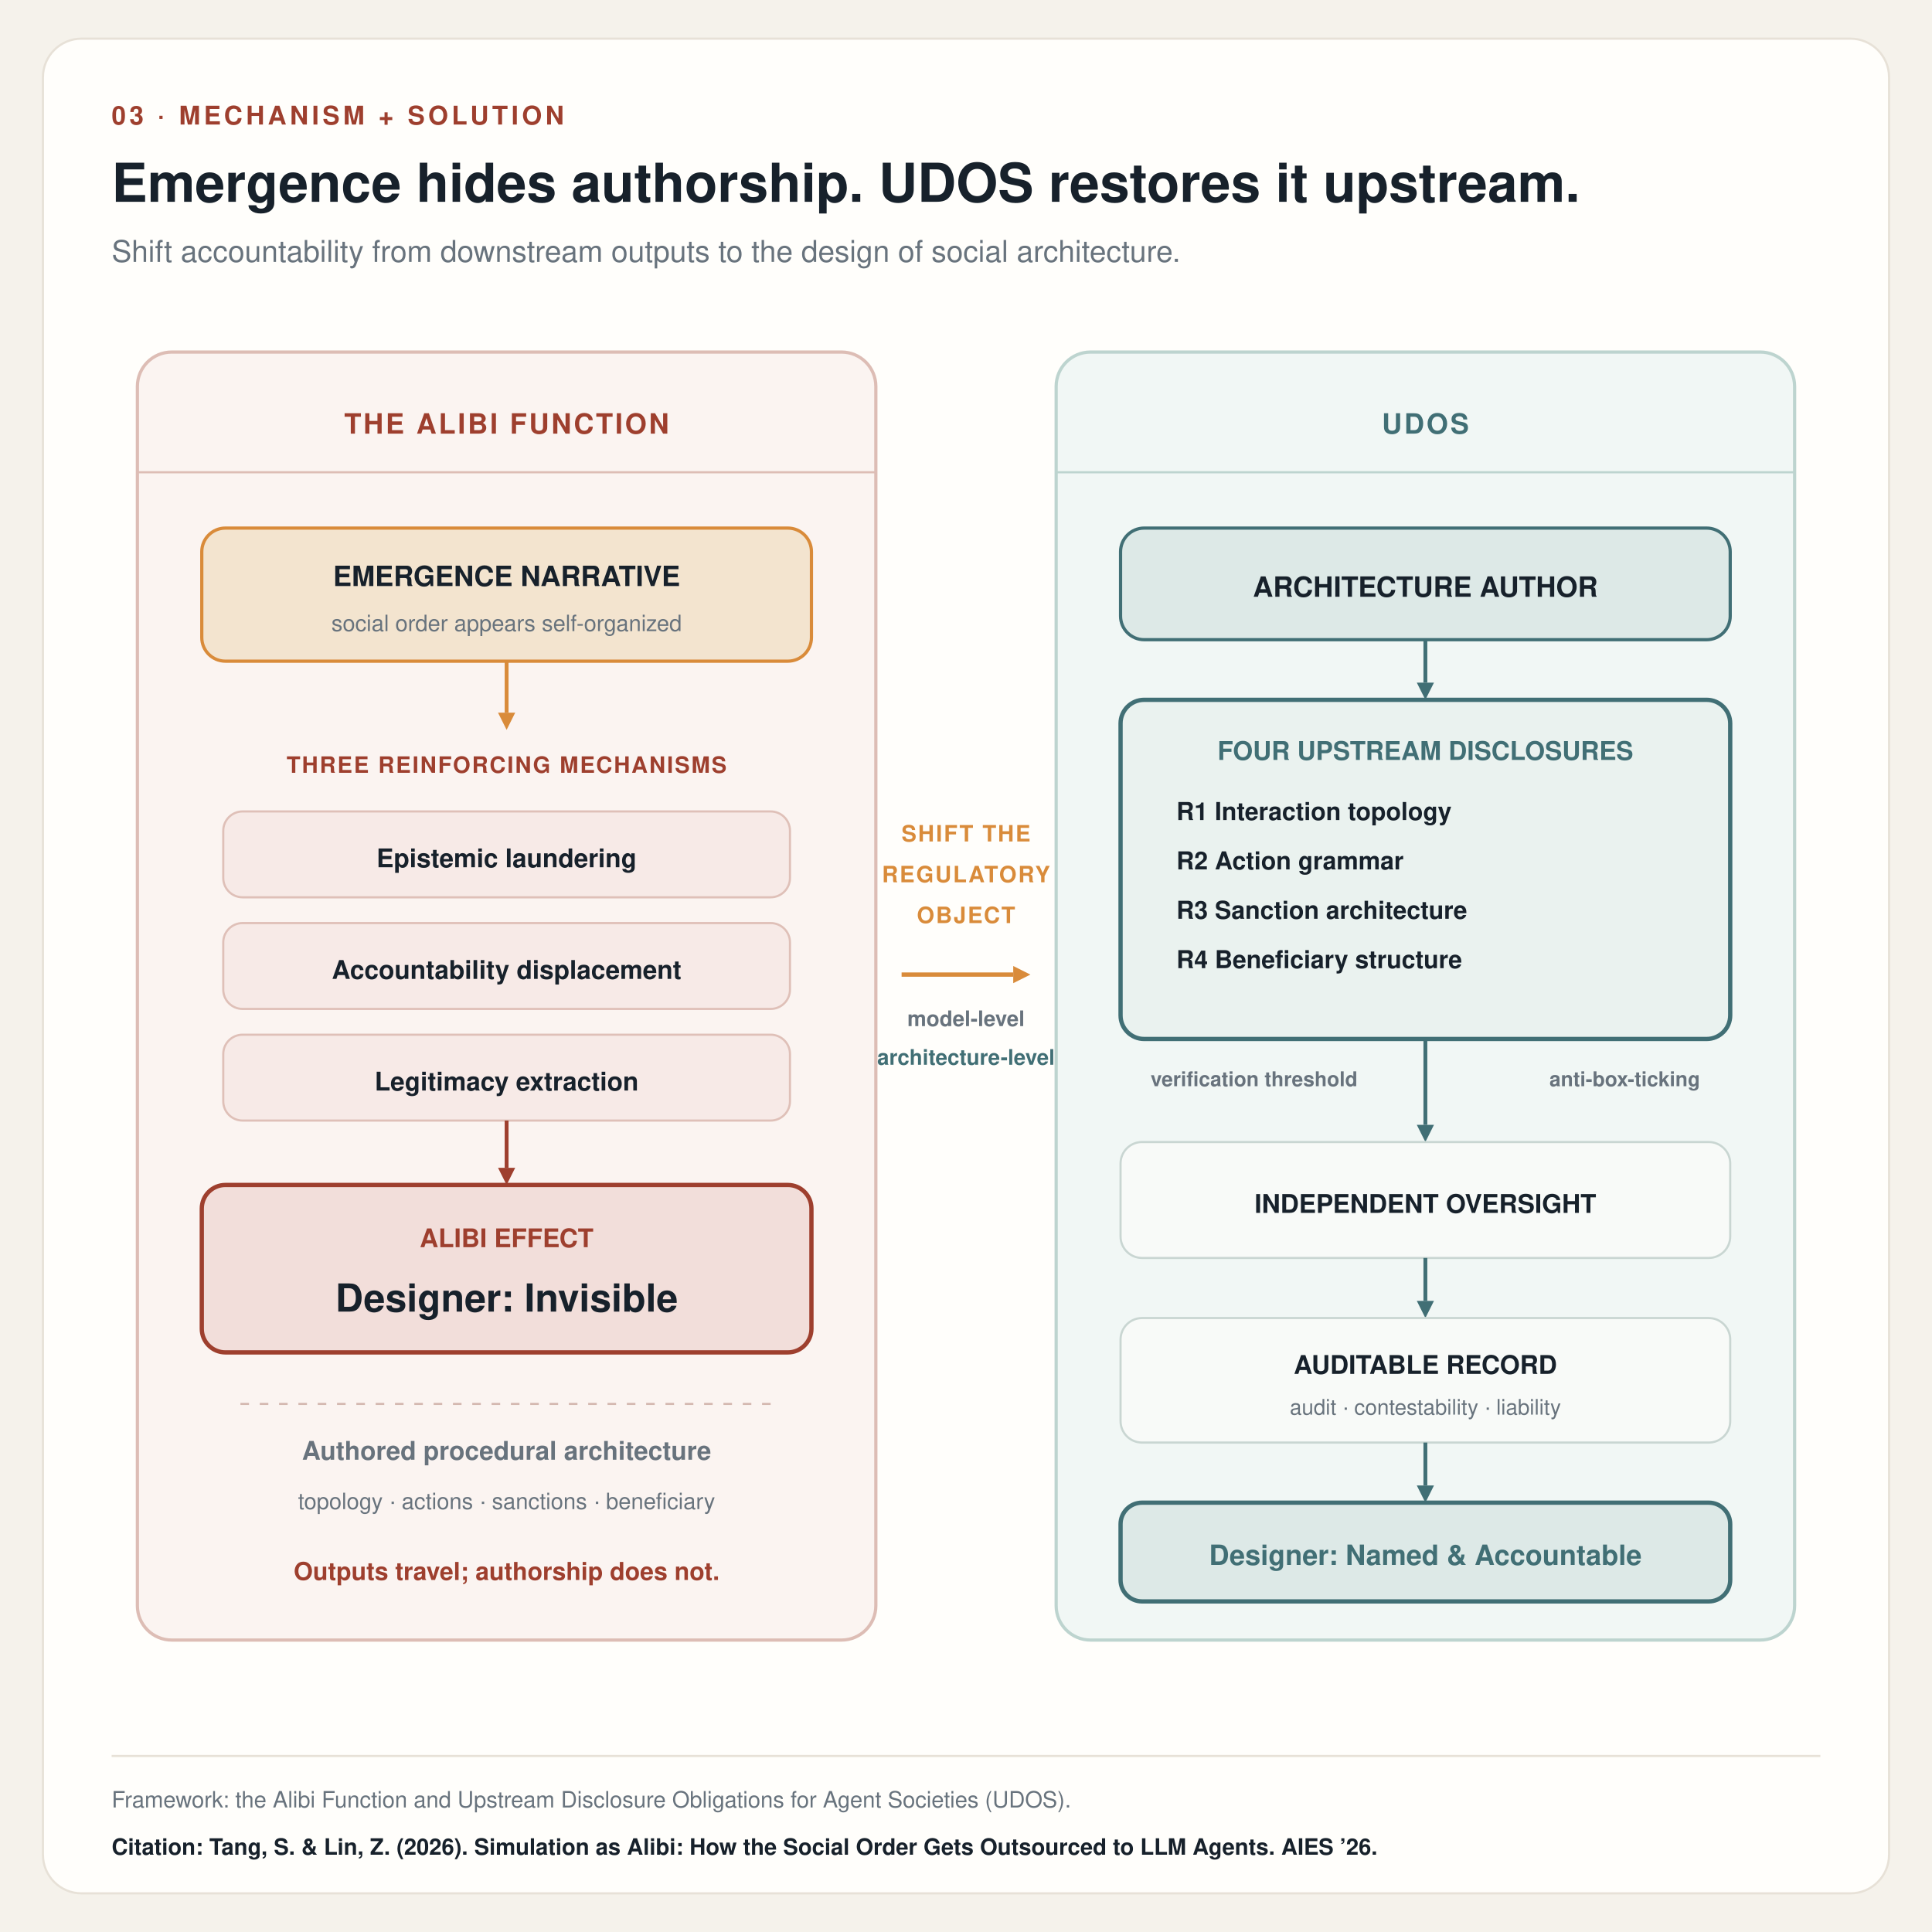
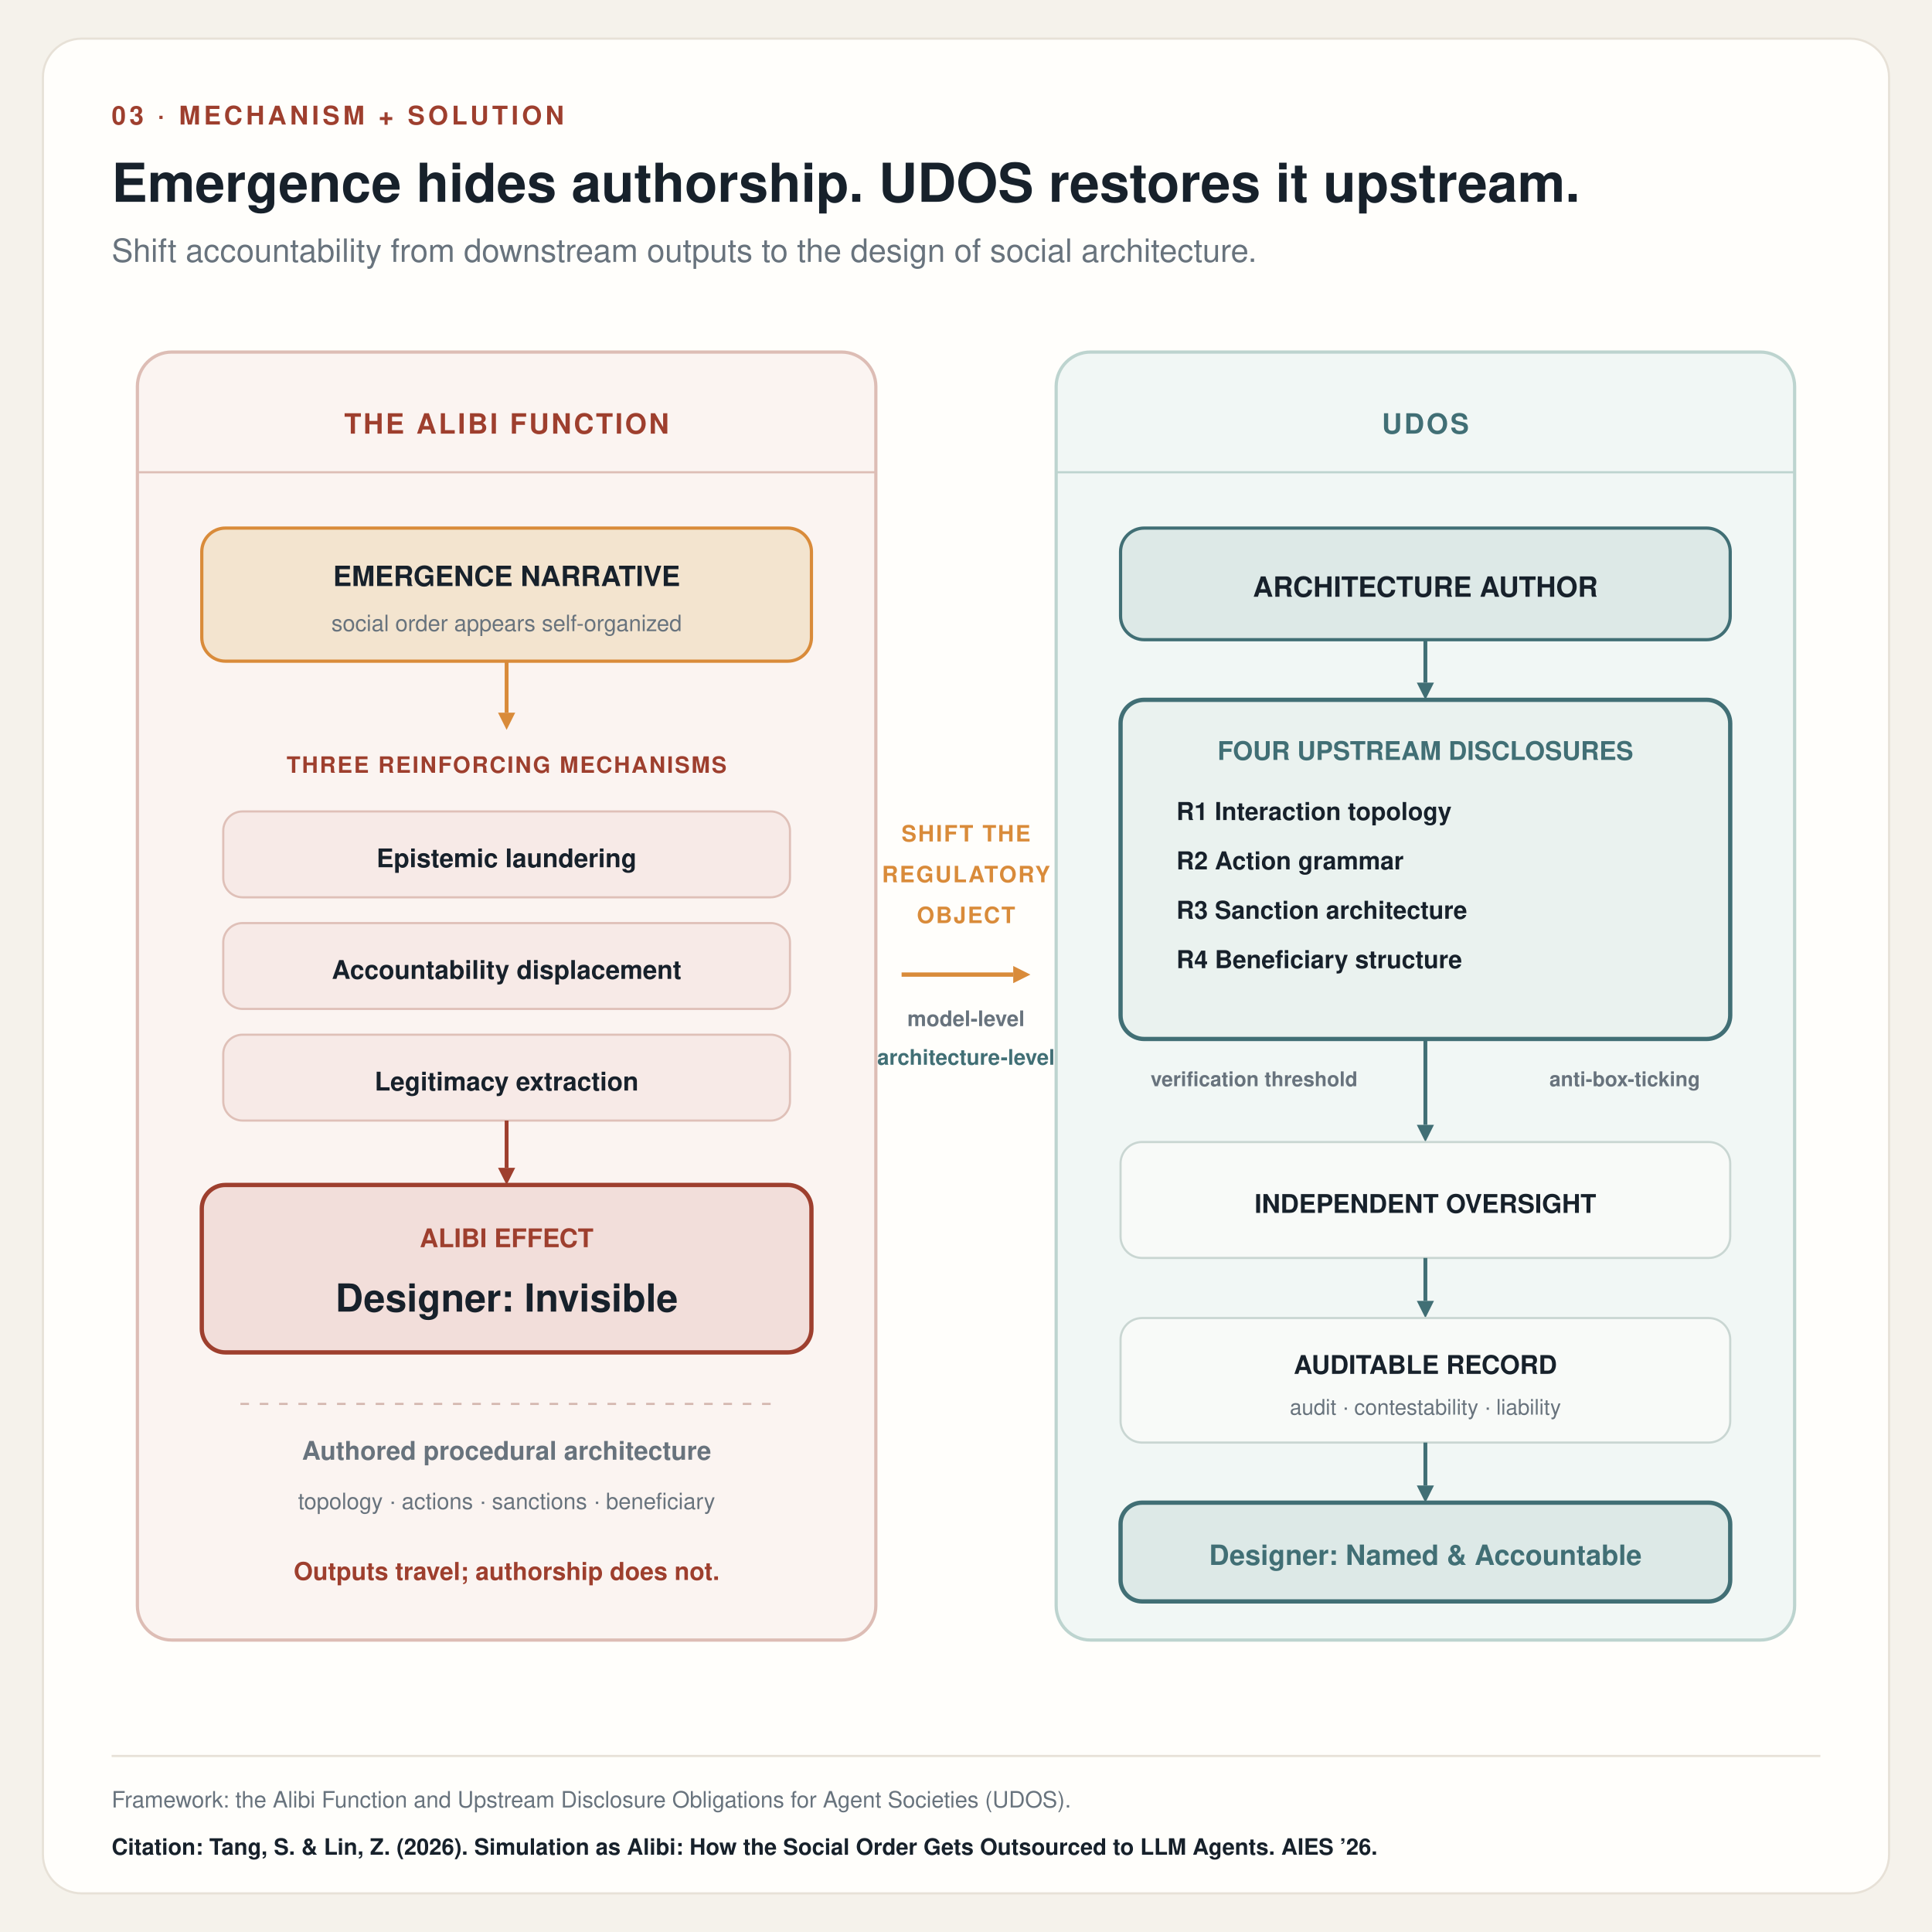
<svg xmlns="http://www.w3.org/2000/svg" width="900" height="900" viewBox="0 0 900 900" role="img" aria-labelledby="title desc">
  <rect x="0" y="0" width="900" height="900" rx="0" fill="#F5F2EB" stroke="none" stroke-width="1" />
  <rect x="20" y="18" width="860" height="864" rx="18" fill="#FFFEFB" stroke="#E7E1D7" stroke-width="1" />
  <g font-family="-apple-system,BlinkMacSystemFont,Segoe UI,Helvetica,Arial,sans-serif">
    <text x="52" y="58" font-size="12" fill="#9E3F2E" font-weight="700" text-anchor="start" letter-spacing="1.6">03 · MECHANISM + SOLUTION</text>
-     <text x="52" y="94" font-size="25" fill="#17212B" font-weight="760" text-anchor="start">Emergence hides authorship. UDOS restores it upstream.</text>
-     <text x="52" y="122" font-size="14" fill="#68737D" font-weight="400" text-anchor="start">Shift accountability from downstream outputs to the design of social architecture.</text>
+     <text x="52" y="94" font-size="25" fill="#17212B" font-weight="770" text-anchor="start">Emergence hides authorship. UDOS restores it upstream.</text>
+     <text x="52" y="122" font-size="15" fill="#68737D" font-weight="450" text-anchor="start">Shift accountability from downstream outputs to the design of social architecture.</text>
    <rect x="64" y="164" width="344" height="600" rx="16" fill="#FBF4F1" stroke="#DDBDB5" stroke-width="1.5" />
    <rect x="492" y="164" width="344" height="600" rx="16" fill="#F1F7F5" stroke="#BDD4CF" stroke-width="1.5" />
    <text x="236" y="202" font-size="13" fill="#9E3F2E" font-weight="760" text-anchor="middle" letter-spacing="1.0">THE ALIBI FUNCTION</text>
    <text x="664" y="202" font-size="13" fill="#416F75" font-weight="760" text-anchor="middle" letter-spacing="1.0">UDOS</text>
    <line x1="64" y1="220" x2="408" y2="220" stroke="#DDBDB5" stroke-width="1" />
    <line x1="492" y1="220" x2="836" y2="220" stroke="#BDD4CF" stroke-width="1" />
    <rect x="94" y="246" width="284" height="62" rx="11" fill="#F3E4CF" stroke="#D98B3A" stroke-width="1.5" />
    <text x="236" y="273" font-size="13" fill="#17212B" font-weight="760" text-anchor="middle">EMERGENCE NARRATIVE</text>
    <text x="236" y="294" font-size="10.5" fill="#68737D" font-weight="500" text-anchor="middle">social order appears self-organized</text>
    <line x1="236" y1="308" x2="236.0" y2="332.0" stroke="#D98B3A" stroke-width="1.8" />
    <polygon points="236.0,340.0 240.0,332.0 232.0,332.0" fill="#D98B3A" />
    <text x="236" y="360" font-size="10.5" fill="#9E3F2E" font-weight="750" text-anchor="middle" letter-spacing="0.7">THREE REINFORCING MECHANISMS</text>
    <rect x="104" y="378" width="264" height="40" rx="9" fill="#F7EAE7" stroke="#DFC0B8" stroke-width="1" />
    <text x="236" y="404" font-size="12" fill="#17212B" font-weight="650" text-anchor="middle">Epistemic laundering</text>
    <rect x="104" y="430" width="264" height="40" rx="9" fill="#F7EAE7" stroke="#DFC0B8" stroke-width="1" />
    <text x="236" y="456" font-size="12" fill="#17212B" font-weight="650" text-anchor="middle">Accountability displacement</text>
    <rect x="104" y="482" width="264" height="40" rx="9" fill="#F7EAE7" stroke="#DFC0B8" stroke-width="1" />
    <text x="236" y="508" font-size="12" fill="#17212B" font-weight="650" text-anchor="middle">Legitimacy extraction</text>
    <line x1="236" y1="522" x2="236.0" y2="544.0" stroke="#9E3F2E" stroke-width="1.8" />
    <polygon points="236.0,552.0 240.0,544.0 232.0,544.0" fill="#9E3F2E" />
    <rect x="94" y="552" width="284" height="78" rx="11" fill="#F2DEDA" stroke="#9E3F2E" stroke-width="2" />
    <text x="236" y="581" font-size="12" fill="#9E3F2E" font-weight="780" text-anchor="middle">ALIBI EFFECT</text>
    <text x="236" y="611" font-size="18" fill="#17212B" font-weight="760" text-anchor="middle">Designer: Invisible</text>
    <line x1="112" y1="654" x2="360" y2="654" stroke="#D4B8B0" stroke-width="1" stroke-dasharray="4 5" />
    <text x="236" y="680" font-size="12" fill="#68737D" font-weight="650" text-anchor="middle">Authored procedural architecture</text>
    <text x="236" y="703" font-size="10.5" fill="#68737D" font-weight="500" text-anchor="middle">topology · actions · sanctions · beneficiary</text>
    <text x="236" y="736" font-size="11.5" fill="#9E3F2E" font-weight="650" text-anchor="middle">Outputs travel; authorship does not.</text>
    <text x="450" y="392" font-size="10.5" fill="#D98B3A" font-weight="760" text-anchor="middle" letter-spacing="0.7">SHIFT THE</text>
    <text x="450" y="411" font-size="10.5" fill="#D98B3A" font-weight="760" text-anchor="middle" letter-spacing="0.7">REGULATORY</text>
    <text x="450" y="430" font-size="10.5" fill="#D98B3A" font-weight="760" text-anchor="middle" letter-spacing="0.7">OBJECT</text>
    <line x1="420" y1="454" x2="472.0" y2="454.0" stroke="#D98B3A" stroke-width="2" />
    <polygon points="480.0,454.0 472.0,450.0 472.0,458.0" fill="#D98B3A" />
    <text x="450" y="478" font-size="10" fill="#68737D" font-weight="600" text-anchor="middle">model-level</text>
    <text x="450" y="496" font-size="10" fill="#416F75" font-weight="700" text-anchor="middle">architecture-level</text>
    <rect x="522" y="246" width="284" height="52" rx="11" fill="#DDE9E7" stroke="#416F75" stroke-width="1.5" />
    <text x="664" y="278" font-size="13" fill="#17212B" font-weight="760" text-anchor="middle">ARCHITECTURE AUTHOR</text>
    <line x1="664" y1="298" x2="664.0" y2="318.0" stroke="#416F75" stroke-width="1.8" />
    <polygon points="664.0,326.0 668.0,318.0 660.0,318.0" fill="#416F75" />
    <rect x="522" y="326" width="284" height="158" rx="11" fill="#EAF2EF" stroke="#416F75" stroke-width="2" />
    <text x="664" y="354" font-size="12" fill="#416F75" font-weight="780" text-anchor="middle">FOUR UPSTREAM DISCLOSURES</text>
    <text x="548" y="382" font-size="11.5" fill="#17212B" font-weight="600" text-anchor="start">R1  Interaction topology</text>
    <text x="548" y="405" font-size="11.5" fill="#17212B" font-weight="600" text-anchor="start">R2  Action grammar</text>
    <text x="548" y="428" font-size="11.5" fill="#17212B" font-weight="600" text-anchor="start">R3  Sanction architecture</text>
    <text x="548" y="451" font-size="11.5" fill="#17212B" font-weight="600" text-anchor="start">R4  Beneficiary structure</text>
    <text x="536" y="506" font-size="9.5" fill="#68737D" font-weight="650" text-anchor="start">verification threshold</text>
    <text x="792" y="506" font-size="9.5" fill="#68737D" font-weight="650" text-anchor="end">anti-box-ticking</text>
    <line x1="664" y1="484" x2="664.0" y2="524.0" stroke="#416F75" stroke-width="1.8" />
    <polygon points="664.0,532.0 668.0,524.0 660.0,524.0" fill="#416F75" />
    <rect x="522" y="532" width="284" height="54" rx="10" fill="#F8FAF8" stroke="#C9D6D2" stroke-width="1" />
    <text x="664" y="565" font-size="12" fill="#17212B" font-weight="740" text-anchor="middle">INDEPENDENT OVERSIGHT</text>
    <line x1="664" y1="586" x2="664.0" y2="606.0" stroke="#416F75" stroke-width="1.8" />
    <polygon points="664.0,614.0 668.0,606.0 660.0,606.0" fill="#416F75" />
    <rect x="522" y="614" width="284" height="58" rx="10" fill="#F8FAF8" stroke="#C9D6D2" stroke-width="1" />
    <text x="664" y="640" font-size="12" fill="#17212B" font-weight="740" text-anchor="middle">AUDITABLE RECORD</text>
    <text x="664" y="659" font-size="10" fill="#68737D" font-weight="500" text-anchor="middle">audit · contestability · liability</text>
    <line x1="664" y1="672" x2="664.0" y2="692.0" stroke="#416F75" stroke-width="1.8" />
    <polygon points="664.0,700.0 668.0,692.0 660.0,692.0" fill="#416F75" />
    <rect x="522" y="700" width="284" height="46" rx="10" fill="#DDE9E7" stroke="#416F75" stroke-width="2" />
    <text x="664" y="729" font-size="13" fill="#416F75" font-weight="780" text-anchor="middle">Designer: Named &amp; Accountable</text>
    <line x1="52" y1="818" x2="848" y2="818" stroke="#E7E1D7" stroke-width="1" />
    <text x="52" y="842" font-size="10.5" fill="#68737D" font-weight="400" text-anchor="start">Framework: the Alibi Function and Upstream Disclosure Obligations for Agent Societies (UDOS).</text>
    <text x="52" y="864" font-size="10.5" fill="#17212B" font-weight="650" text-anchor="start">Citation: Tang, S. &amp; Lin, Z. (2026). Simulation as Alibi: How the Social Order Gets Outsourced to LLM Agents. AIES ’26.</text>
  </g>
</svg>
